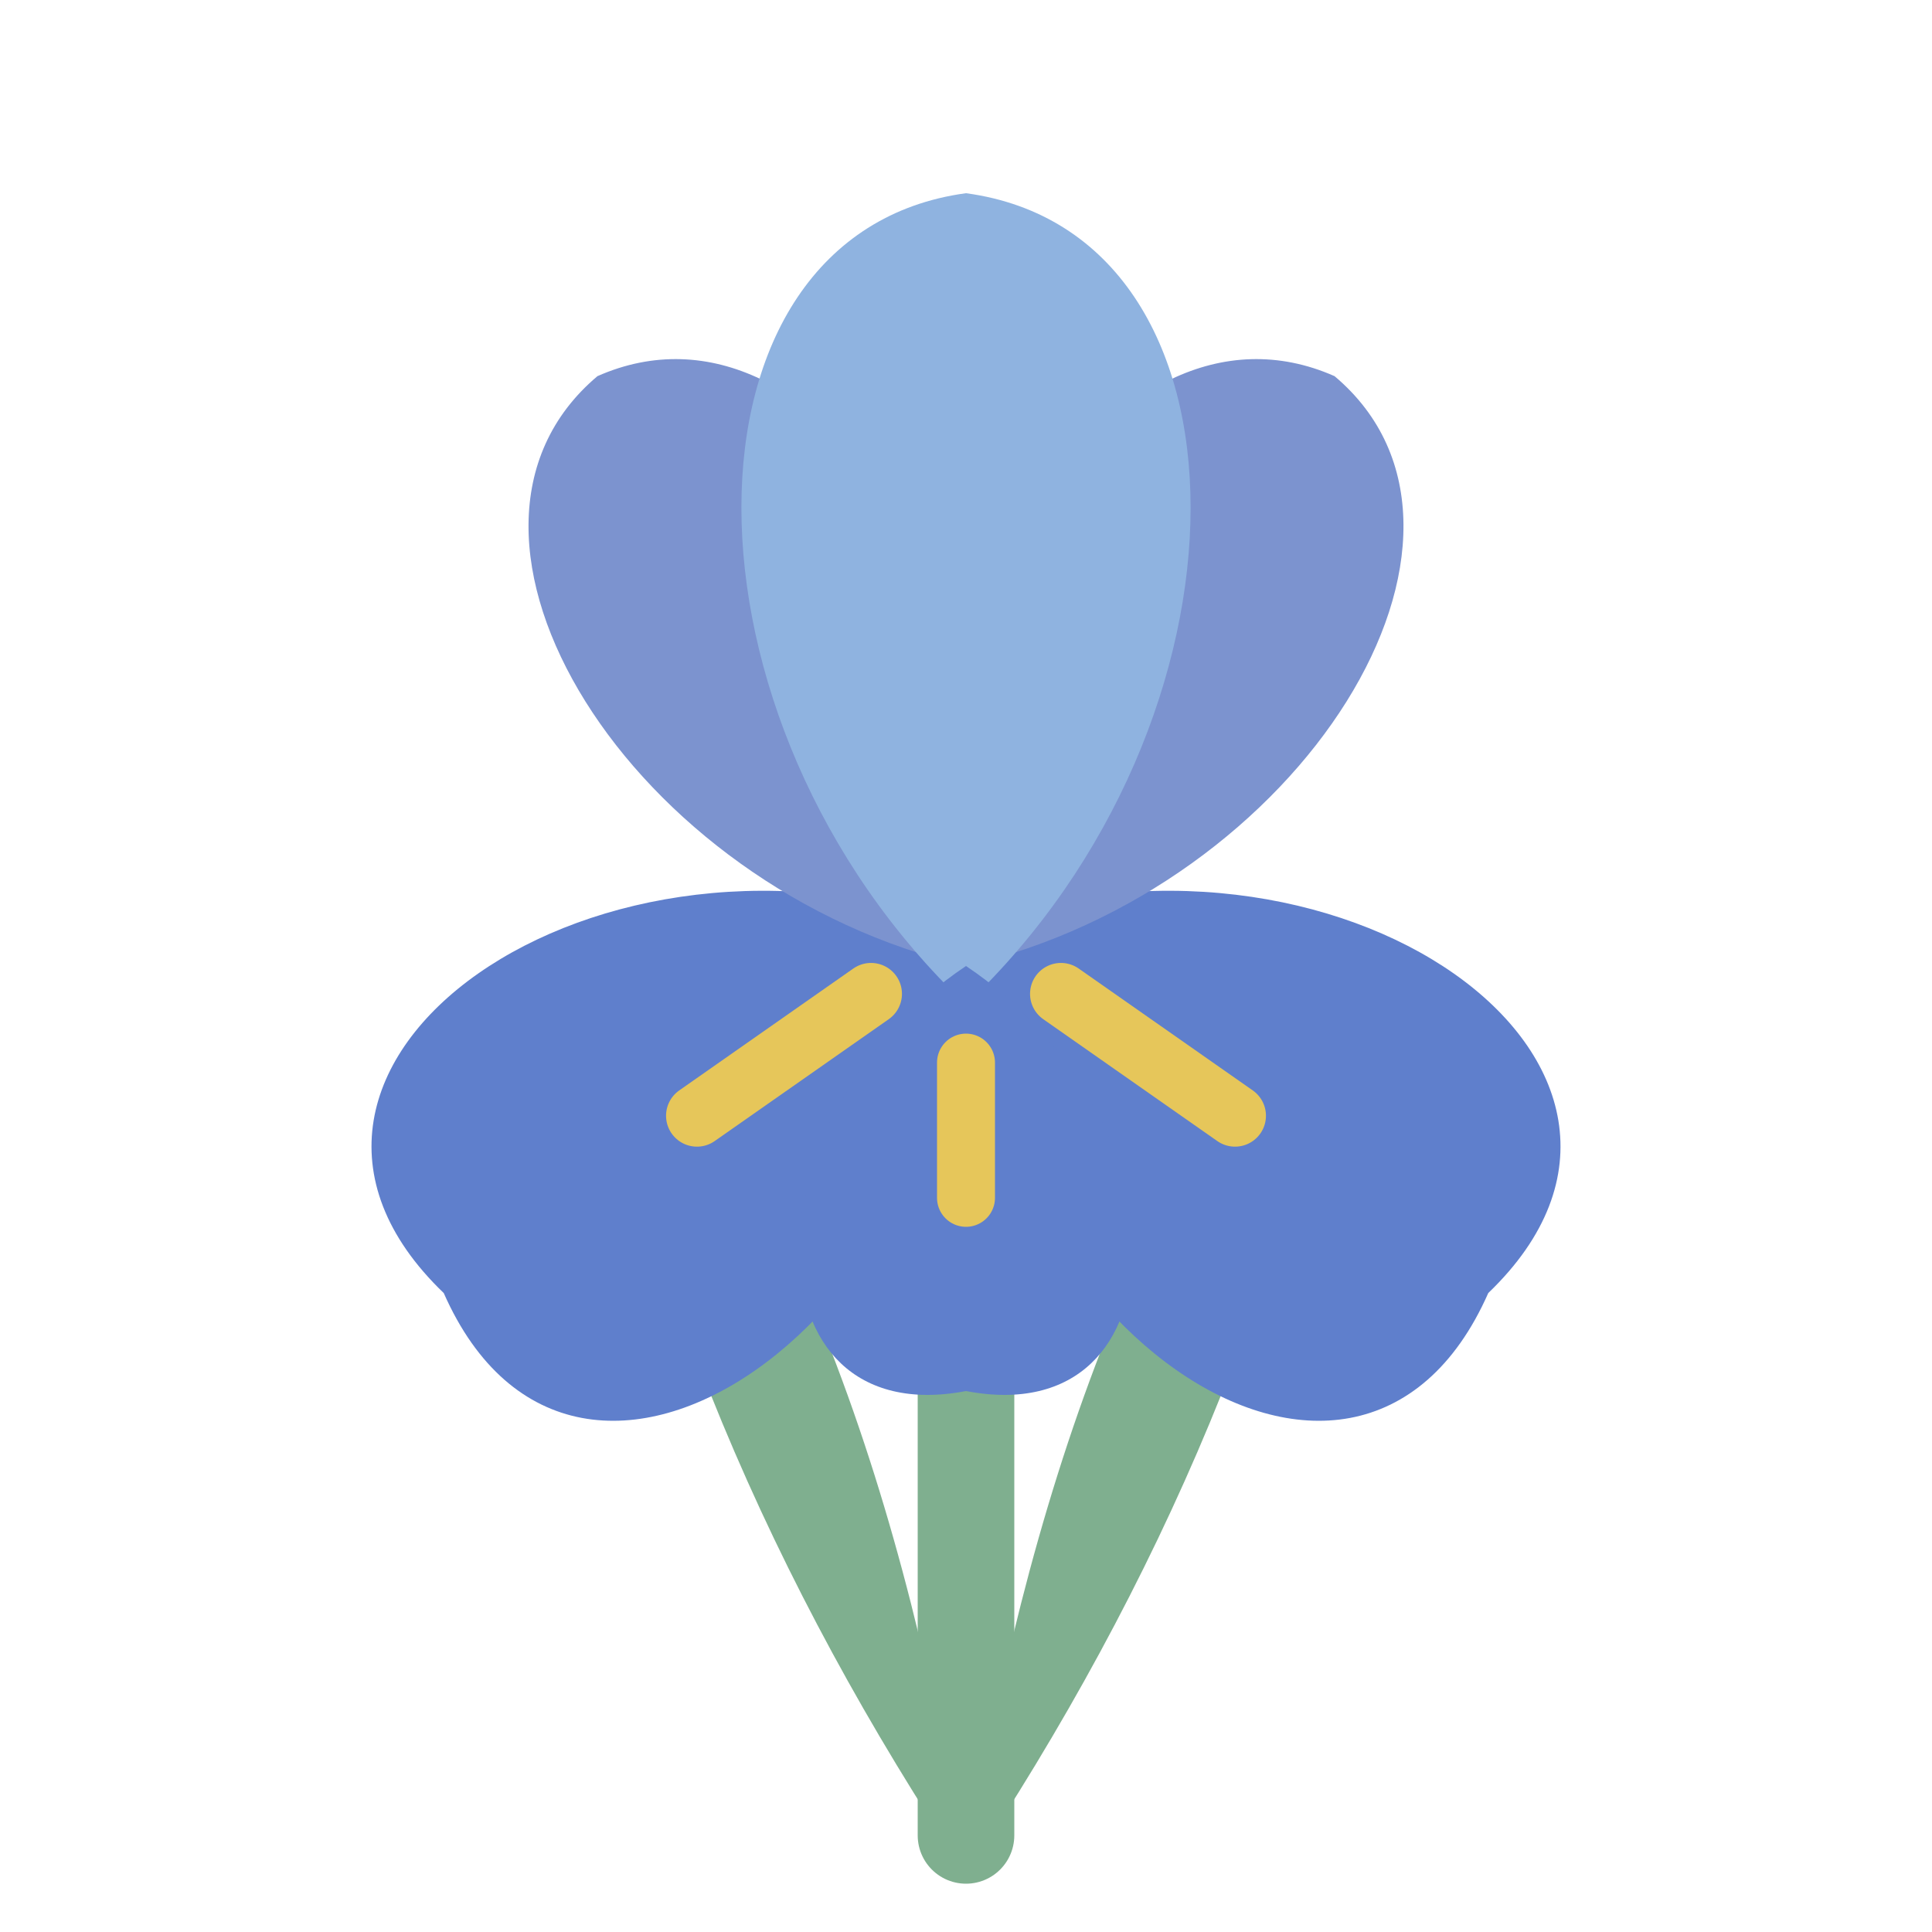
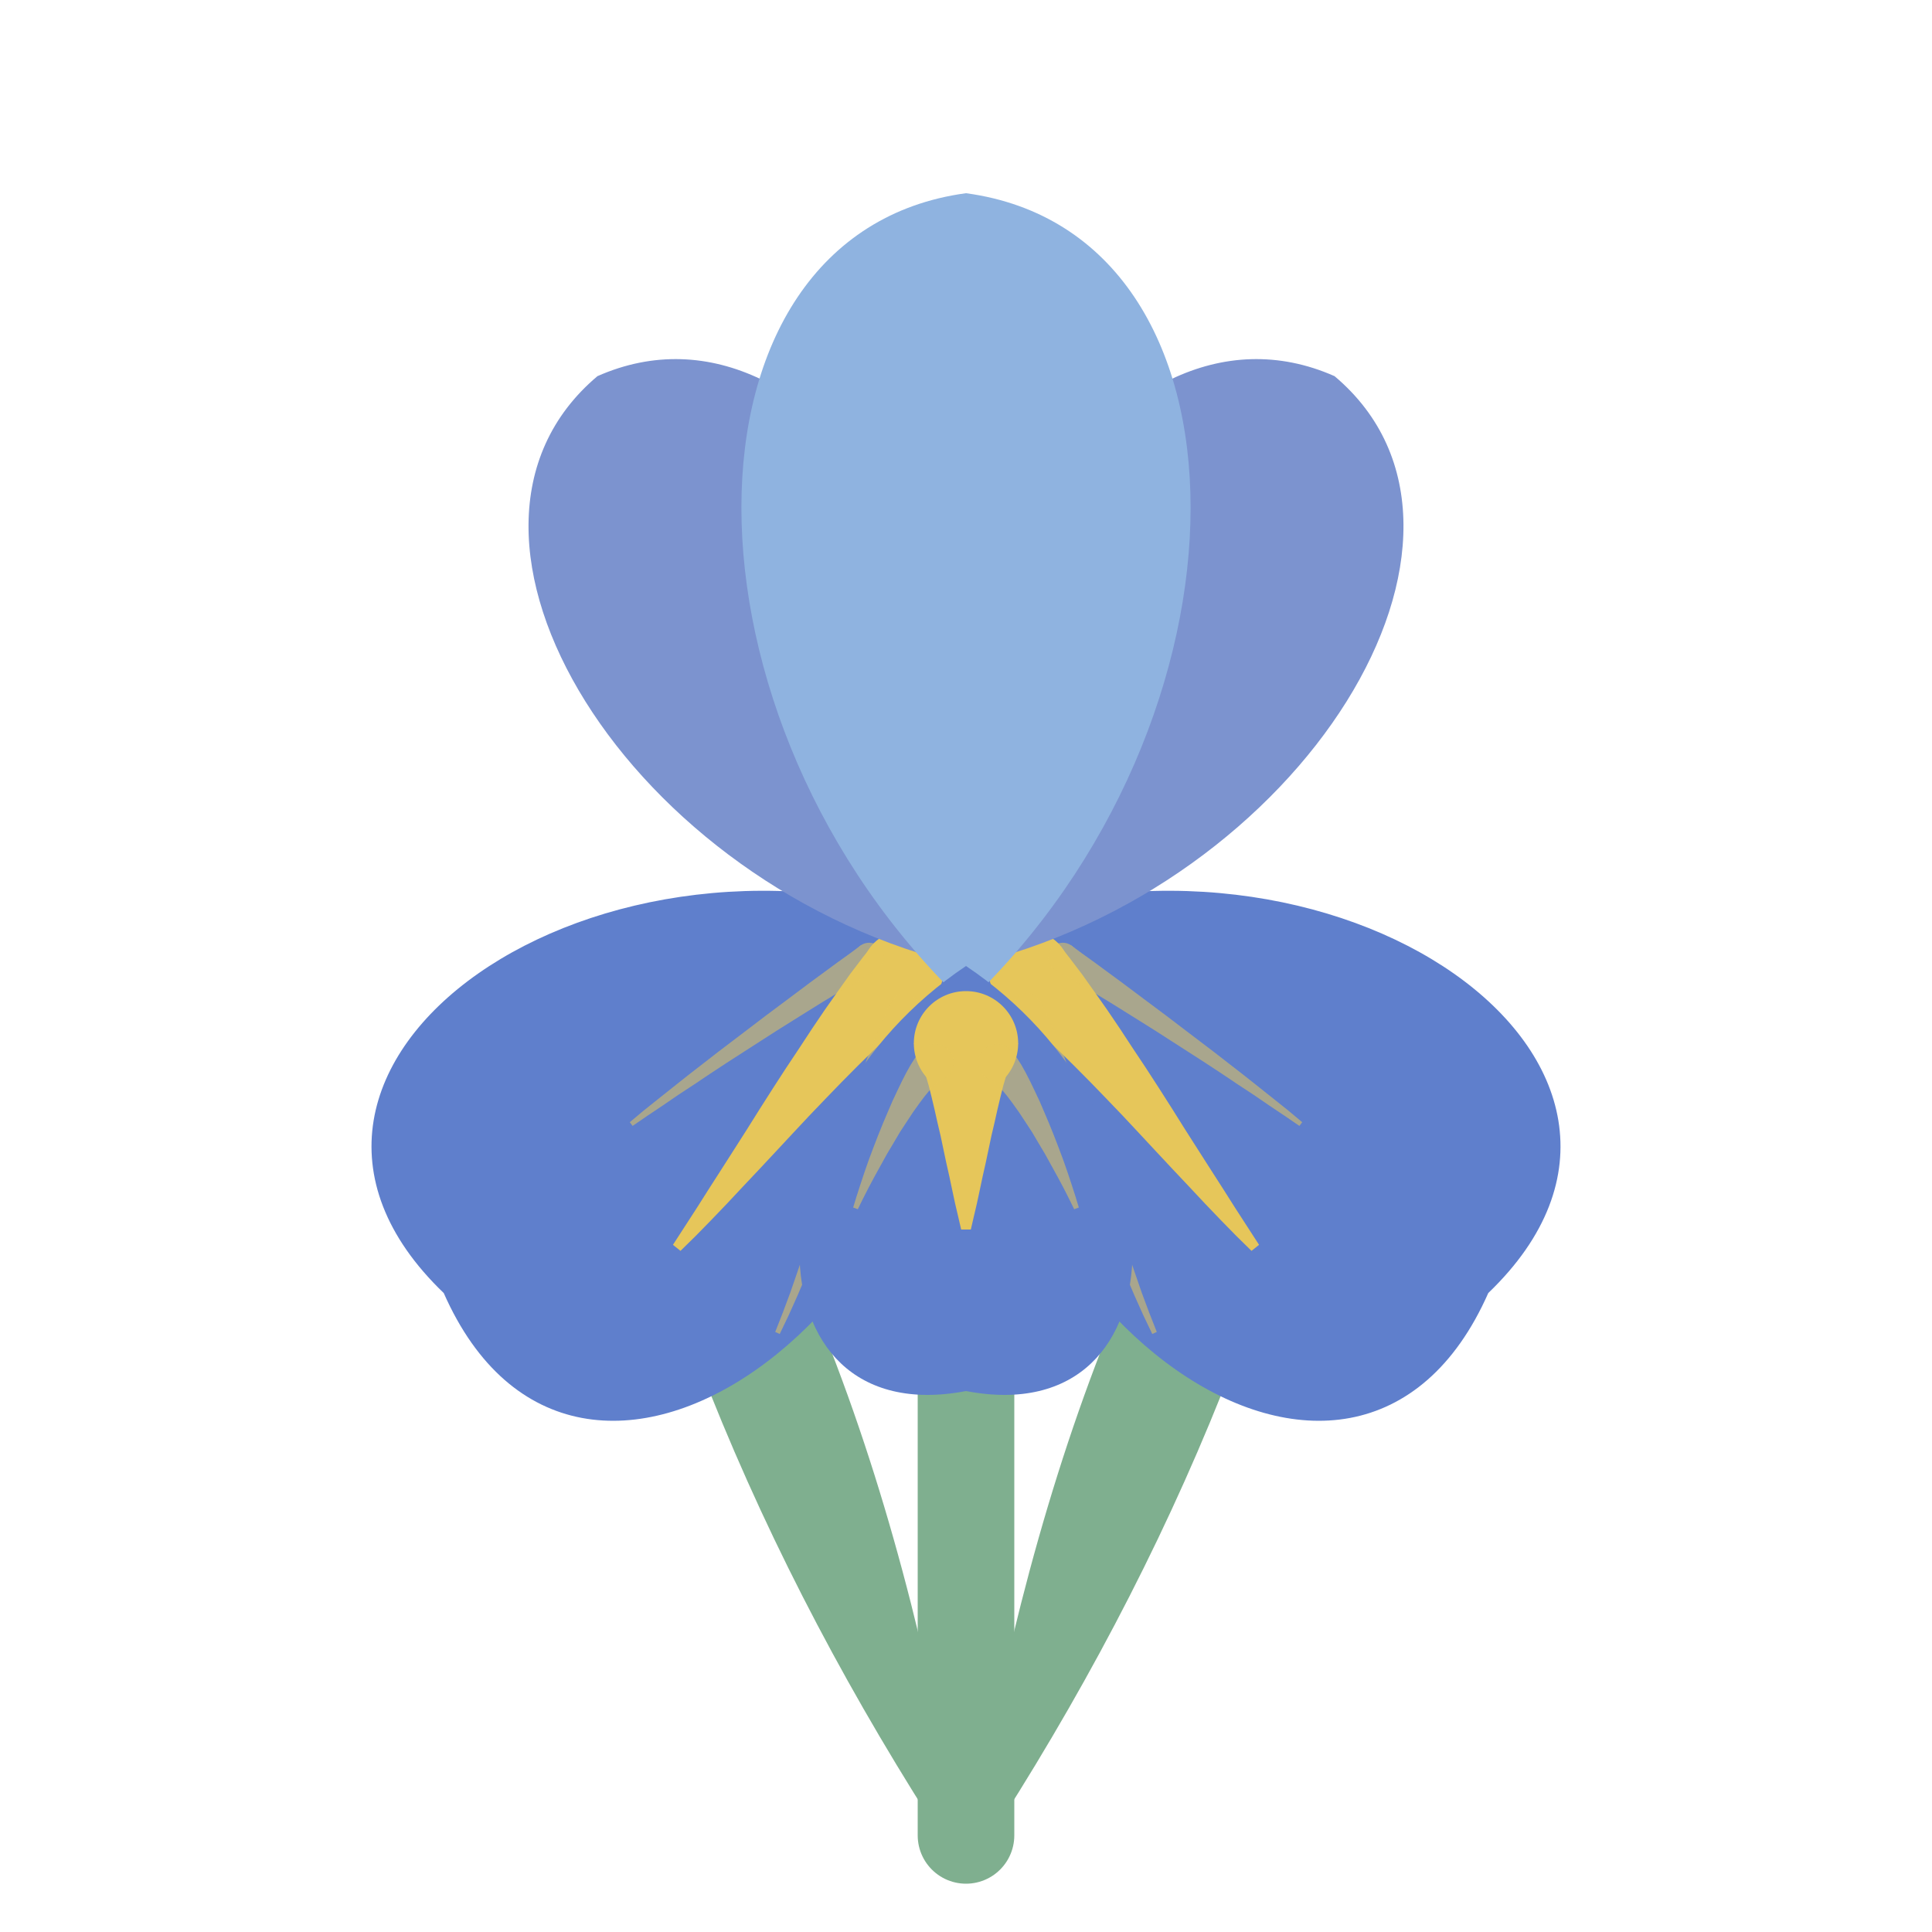
<svg xmlns="http://www.w3.org/2000/svg" viewBox="0 0 100 100">
  <path d="M50 97 C40 82 33 66 30 48 C41 60 47 78 50 97 Z" fill="#7FAF8F" />
  <g transform="translate(100 0) scale(-1 1)">
    <path d="M50 97 C40 82 33 66 30 48 C41 60 47 78 50 97 Z" fill="#7FAF8F" />
  </g>
  <path d="M50 58 V95" fill="none" stroke="#7FAF8F" stroke-width="5" stroke-linecap="round" />
  <g transform="translate(50 48) rotate(125)">
    <path d="M0 0 C-16.7 -11.5 -16.7 -36.3 0 -33 C16.7 -36.3 16.7 -11.5 0 0 Z" fill="#5F7FCC" />
-     <path d="M0 -6 V-17" fill="none" stroke="#E6C65A" stroke-width="3.2" stroke-linecap="round" />
+     <g fill="#E6C65A">
+       <path d="M2.07 -3.66 L2.11 -4.54 L2.19 -5.49 L2.31 -6.50 L2.47 -7.58 L2.66 -8.71 L2.87 -9.87 L3.10 -11.06 L3.34 -12.27 L3.60 -13.50 L3.86 -14.72 L4.12 -15.95 L4.37 -17.16 L4.62 -18.35 L4.85 -19.51 L5.06 -20.63 L5.24 -21.71 L4.76 -21.85 L4.35 -20.84 L3.92 -19.78 L3.47 -18.70 L3.01 -17.58 L2.54 -16.44 L2.06 -15.28 L1.57 -14.12 L1.09 -12.96 L0.62 -11.80 L0.17 -10.65 L-0.28 -9.52 L-0.70 -8.42 L-1.09 -7.34 L-1.46 -6.30 L-1.78 -5.30 L-2.07 -4.34 Z" />
+       <circle cx="0.00" cy="-4.00" r="2.10" />
+     </g>
+     <g fill="#E6C65A" opacity="0.55">
+       <path d="M-0.84 -5.03 L-0.91 -5.75 L-0.97 -6.53 L-1.03 -7.37 L-1.09 -8.25 L-1.14 -9.17 L-1.19 -10.13 L-1.24 -11.11 L-1.28 -12.11 L-1.32 -13.13 L-1.36 -14.15 L-1.39 -15.17 L-1.41 -16.18 L-1.44 -17.18 L-1.45 -18.16 L-1.47 -19.11 L-1.48 -20.03 L-1.72 -20.04 L-1.80 -19.12 L-1.86 -18.17 L-1.92 -17.19 L-1.98 -16.19 L-2.03 -15.18 L-2.08 -14.16 L-2.12 -13.13 L-2.16 -12.11 L-2.20 -11.11 L-2.23 -10.12 L-2.26 -9.16 L-2.29 -8.23 L-2.31 -7.34 L-2.33 -6.50 L-2.34 -5.70 L-2.36 -4.97 Z" />
+       <circle cx="-1.60" cy="-5.00" r="0.76" />
+     </g>
+     <g fill="#E6C65A" opacity="0.55">
+       <path d="M2.29 -4.69 L2.59 -5.40 L2.97 -6.18 L3.44 -7.02 L3.96 -7.91 L4.54 -8.85 L5.17 -9.83 L5.83 -10.83 L6.52 -11.86 L7.22 -12.90 L7.93 -13.94 L8.63 -14.99 L9.31 -16.03 L9.97 -17.05 L10.60 -18.06 L11.18 -19.03 L11.71 -19.97 L11.49 -20.10 L10.90 -19.21 L10.26 -18.28 L9.57 -17.33 L8.85 -16.35 L8.10 -15.36 L7.34 -14.36 L6.57 -13.37 L5.80 -12.37 L5.05 -11.39 L4.32 -10.42 L3.62 -9.48 L2.96 -8.57 L2.35 -7.69 L1.80 -6.85 L1.32 -6.06 L0.91 -5.31 Z" />
+       <circle cx="1.60" cy="-5.00" r="0.76" />
+     </g>
  </g>
  <g transform="translate(50 48) rotate(-125)">
    <path d="M0 0 C-16.7 -11.5 -16.7 -36.3 0 -33 C16.7 -36.3 16.7 -11.5 0 0 Z" fill="#5F7FCC" />
-     <path d="M0 -6 V-17" fill="none" stroke="#E6C65A" stroke-width="3.2" stroke-linecap="round" />
+     <g fill="#E6C65A">
+       <path d="M2.07 -4.34 L1.78 -5.30 L1.46 -6.30 L1.09 -7.34 L0.70 -8.42 L0.28 -9.52 L-0.17 -10.65 L-0.62 -11.80 L-1.09 -12.96 L-1.57 -14.12 L-2.06 -15.28 L-2.54 -16.44 L-3.01 -17.58 L-3.47 -18.70 L-3.92 -19.78 L-4.35 -20.84 L-4.76 -21.85 L-5.24 -21.71 L-5.06 -20.63 L-4.85 -19.51 L-4.62 -18.35 L-4.37 -17.16 L-4.12 -15.95 L-3.86 -14.72 L-3.60 -13.50 L-3.34 -12.27 L-3.10 -11.06 L-2.87 -9.87 L-2.66 -8.71 L-2.47 -7.58 L-2.31 -6.50 L-2.19 -5.49 L-2.11 -4.54 L-2.07 -3.66 Z" />
+       <circle cx="0.00" cy="-4.00" r="2.10" />
+     </g>
+     <g fill="#E6C65A" opacity="0.55">
+       <path d="M-0.91 -5.31 L-1.32 -6.06 L-1.80 -6.85 L-2.35 -7.69 L-2.96 -8.57 L-3.62 -9.48 L-4.32 -10.42 L-5.05 -11.39 L-5.80 -12.37 L-6.57 -13.37 L-7.34 -14.36 L-8.10 -15.36 L-8.85 -16.35 L-9.57 -17.33 L-10.26 -18.28 L-10.90 -19.21 L-11.49 -20.10 L-11.71 -19.97 L-11.18 -19.03 L-10.60 -18.06 L-9.97 -17.05 L-9.31 -16.03 L-8.63 -14.99 L-7.93 -13.94 L-7.22 -12.90 L-6.52 -11.86 L-5.83 -10.83 L-5.17 -9.83 L-4.54 -8.85 L-3.96 -7.91 L-3.44 -7.02 L-2.97 -6.18 L-2.59 -5.40 L-2.29 -4.69 Z" />
+       <circle cx="-1.60" cy="-5.00" r="0.76" />
+     </g>
+     <g fill="#E6C65A" opacity="0.55">
+       <path d="M2.36 -4.97 L2.34 -5.70 L2.33 -6.50 L2.31 -7.34 L2.29 -8.23 L2.26 -9.16 L2.23 -10.12 L2.20 -11.11 L2.16 -12.11 L2.12 -13.13 L2.08 -14.16 L2.03 -15.18 L1.98 -16.19 L1.92 -17.19 L1.86 -18.17 L1.80 -19.12 L1.72 -20.04 L1.48 -20.03 L1.47 -19.11 L1.45 -18.16 L1.44 -17.18 L1.41 -16.18 L1.39 -15.17 L1.36 -14.15 L1.32 -13.13 L1.28 -12.11 L1.24 -11.11 L1.19 -10.13 L1.14 -9.17 L1.09 -8.25 L1.03 -7.37 L0.97 -6.53 L0.91 -5.75 L0.84 -5.03 Z" />
+       <circle cx="1.60" cy="-5.00" r="0.76" />
+     </g>
  </g>
  <g transform="translate(50 50) rotate(32)">
    <path d="M0 0 C-12.6 -12.6 -12.6 -34.2 0 -36 C12.6 -34.2 12.6 -12.6 0 0 Z" fill="#7C93CF" />
  </g>
  <g transform="translate(50 50) rotate(-32)">
    <path d="M0 0 C-12.6 -12.6 -12.6 -34.2 0 -36 C12.6 -34.2 12.6 -12.6 0 0 Z" fill="#7C93CF" />
  </g>
  <g transform="translate(50 52) rotate(0)">
    <path d="M0 0 C-15.5 -14.7 -15.5 -39.9 0 -42 C15.5 -39.9 15.5 -14.7 0 0 Z" fill="#8FB3E0" />
  </g>
  <g transform="translate(50 50) rotate(180)">
    <path d="M0 0 C-11.5 -7.7 -11.5 -24.2 0 -22 C11.5 -24.2 11.5 -7.7 0 0 Z" fill="#5F7FCC" />
-     <path d="M0 -5 V-12" fill="none" stroke="#E6C65A" stroke-width="3" stroke-linecap="round" />
+     <g fill="#E6C65A">
+       <path d="M2.70 -4.00 L2.55 -4.31 L2.39 -4.69 L2.24 -5.14 L2.09 -5.64 L1.93 -6.19 L1.78 -6.79 L1.63 -7.42 L1.48 -8.09 L1.32 -8.77 L1.17 -9.48 L1.02 -10.19 L0.86 -10.90 L0.71 -11.61 L0.56 -12.31 L0.40 -12.99 L0.25 -13.64 L-0.25 -13.64 L-0.40 -12.99 L-0.56 -12.31 L-0.71 -11.61 L-0.86 -10.90 L-1.02 -10.19 L-1.17 -9.48 L-1.32 -8.77 L-1.48 -8.09 L-1.63 -7.42 L-1.78 -6.79 L-1.93 -6.19 L-2.09 -5.64 L-2.24 -5.14 L-2.39 -4.69 L-2.55 -4.31 L-2.70 -4.00 Z" />
+       <circle cx="0.00" cy="-4.00" r="2.70" />
+     </g>
+     <g fill="#E6C65A" opacity="0.55">
+       <path d="M-1.14 -5.86 L-1.18 -5.82 L-1.34 -5.91 L-1.57 -6.10 L-1.84 -6.38 L-2.13 -6.73 L-2.43 -7.13 L-2.75 -7.58 L-3.08 -8.08 L-3.42 -8.60 L-3.75 -9.16 L-4.09 -9.73 L-4.41 -10.31 L-4.73 -10.89 L-5.04 -11.47 L-5.33 -12.04 L-5.60 -12.59 L-5.84 -12.50 L-5.66 -11.91 L-5.46 -11.29 L-5.25 -10.66 L-5.03 -10.03 L-4.79 -9.39 L-4.55 -8.77 L-4.30 -8.15 L-4.05 -7.56 L-3.81 -7.00 L-3.56 -6.47 L-3.32 -5.97 L-3.09 -5.52 L-2.86 -5.11 L-2.63 -4.75 L-2.38 -4.43 L-2.06 -4.14 Z" />
+       <circle cx="-1.60" cy="-5.00" r="0.97" />
+     </g>
+     <g fill="#E6C65A" opacity="0.55">
+       <path d="M2.06 -4.14 L2.38 -4.43 L2.63 -4.75 L2.86 -5.11 L3.09 -5.52 L3.32 -5.97 L3.56 -6.47 L3.81 -7.00 L4.05 -7.56 L4.30 -8.15 L4.55 -8.77 L4.79 -9.39 L5.03 -10.03 L5.25 -10.66 L5.46 -11.29 L5.66 -11.91 L5.84 -12.50 L5.60 -12.59 L5.33 -12.04 L5.04 -11.47 L4.73 -10.89 L4.41 -10.31 L4.09 -9.73 L3.75 -9.16 L3.42 -8.60 L3.08 -8.08 L2.75 -7.58 L2.43 -7.13 L2.13 -6.73 L1.84 -6.38 L1.57 -6.10 L1.34 -5.91 L1.18 -5.82 L1.14 -5.86 Z" />
+       <circle cx="1.60" cy="-5.00" r="0.97" />
+     </g>
  </g>
</svg>
